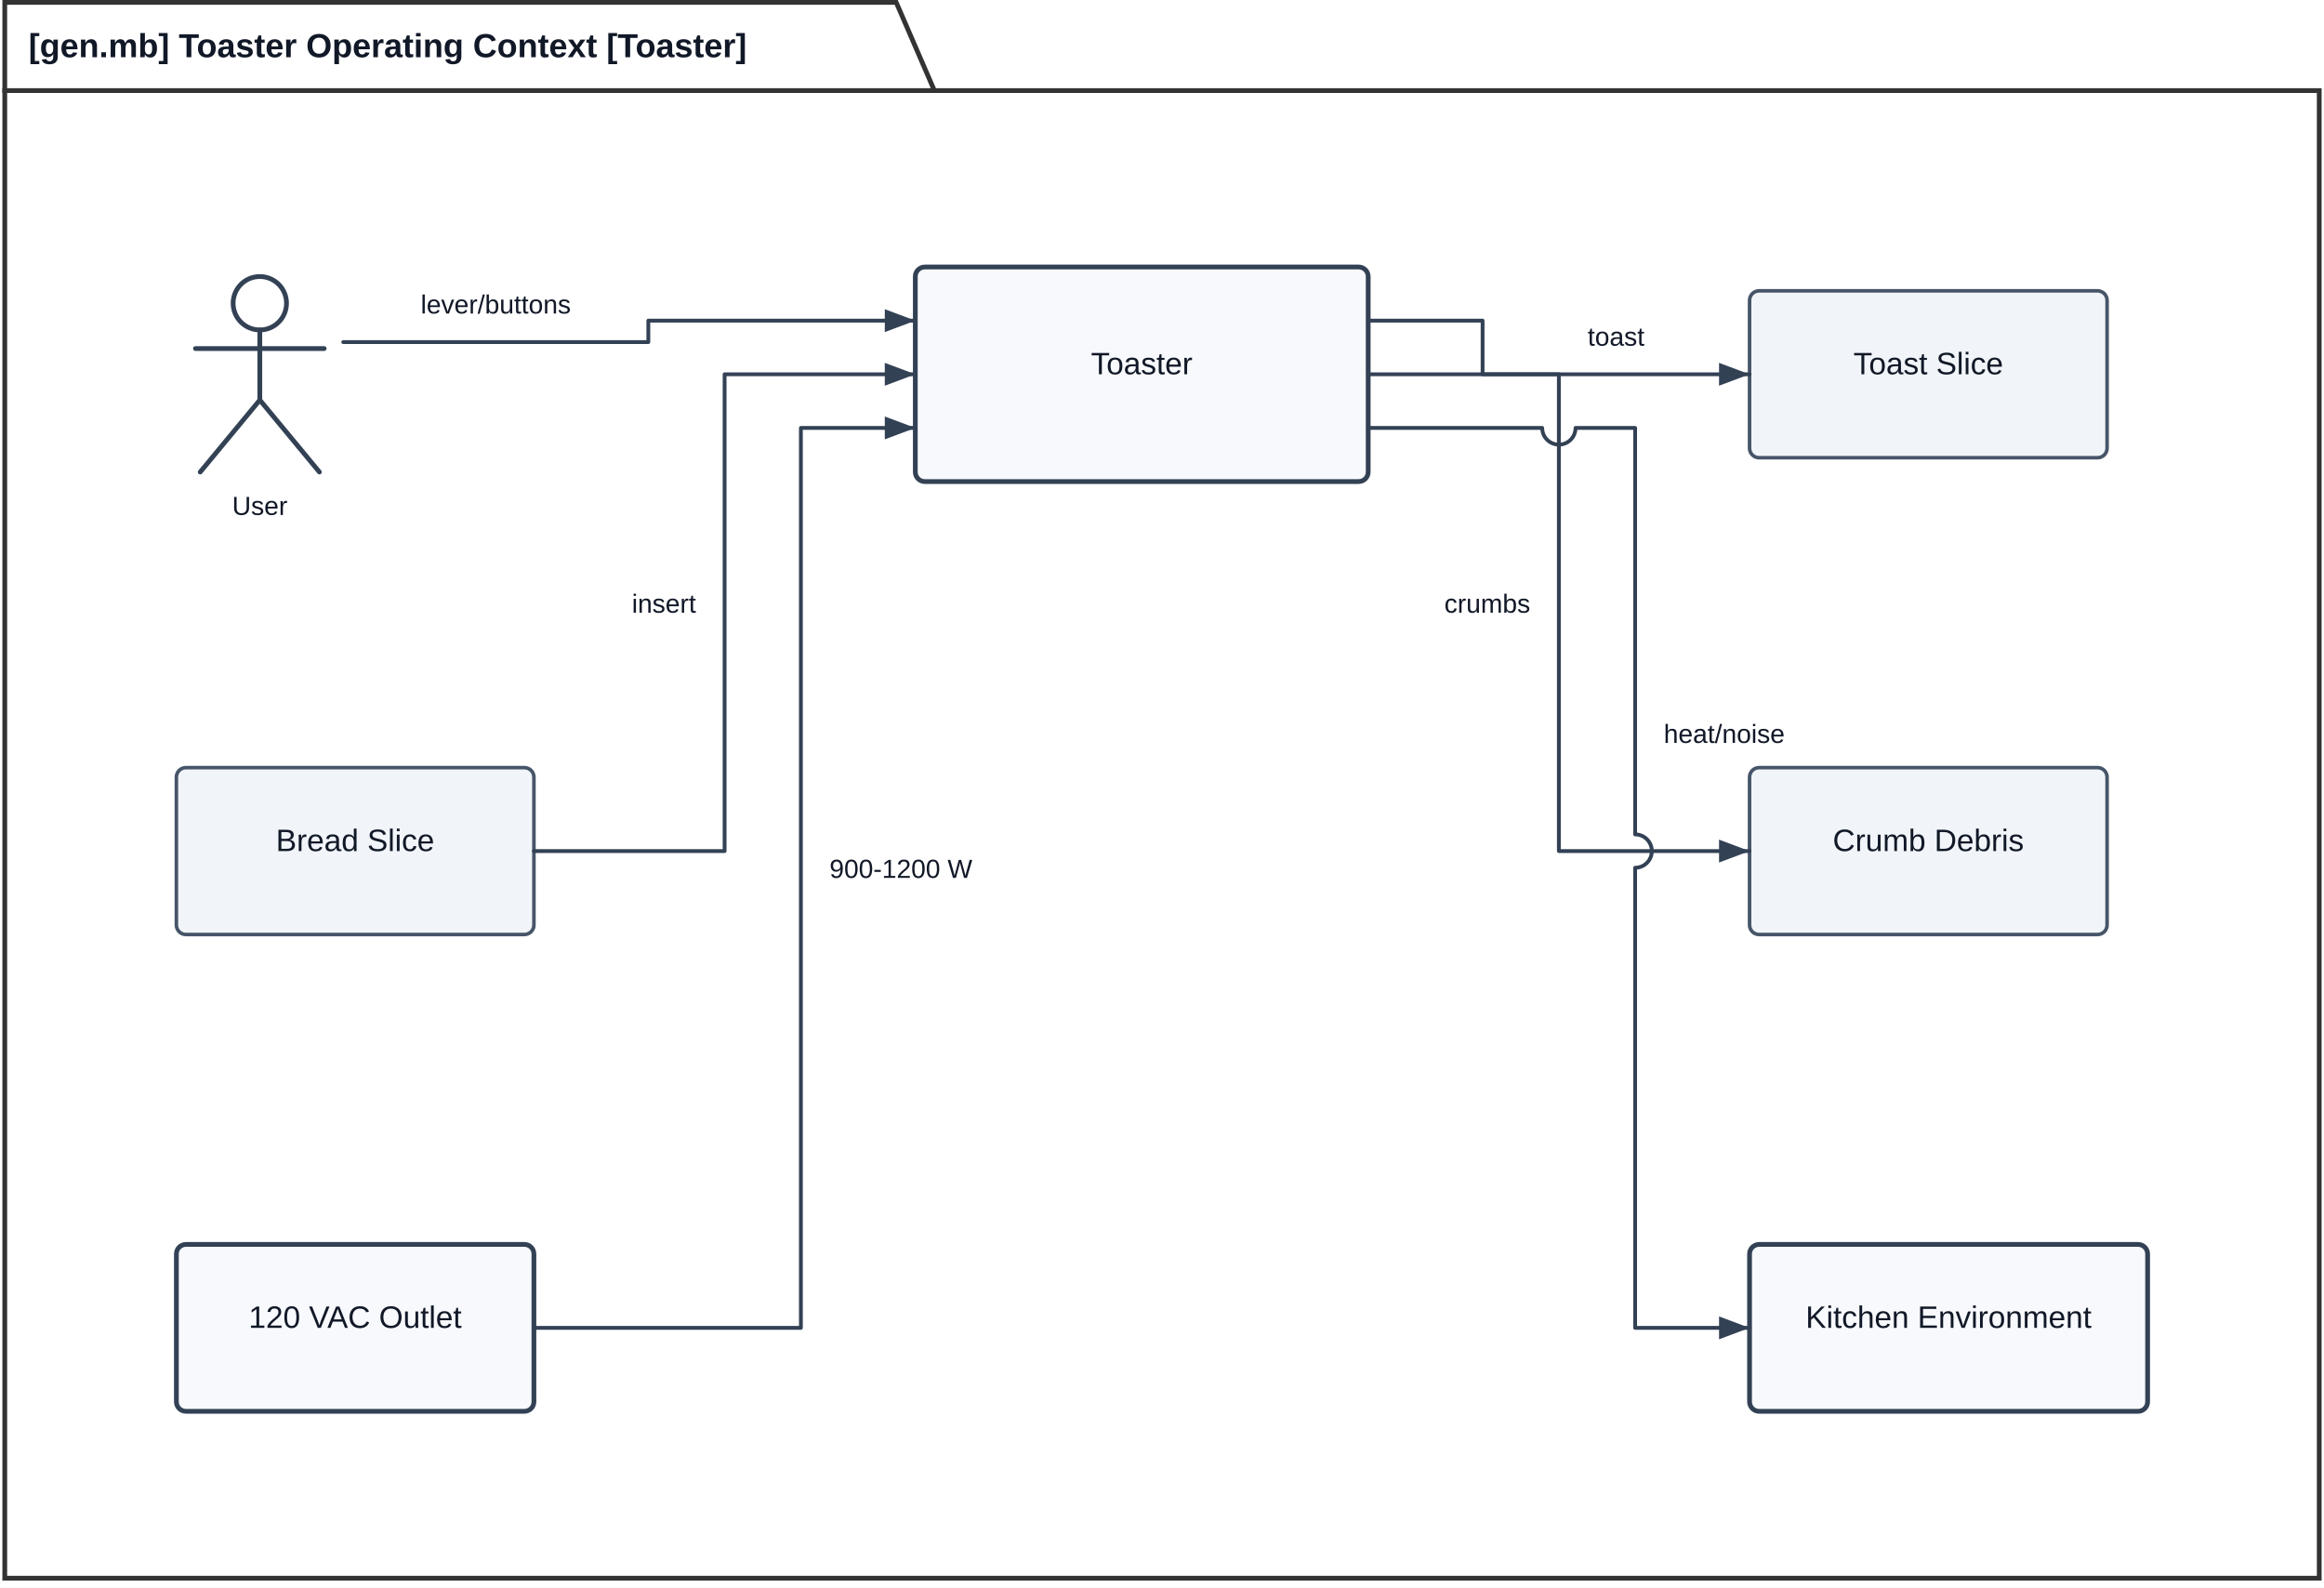
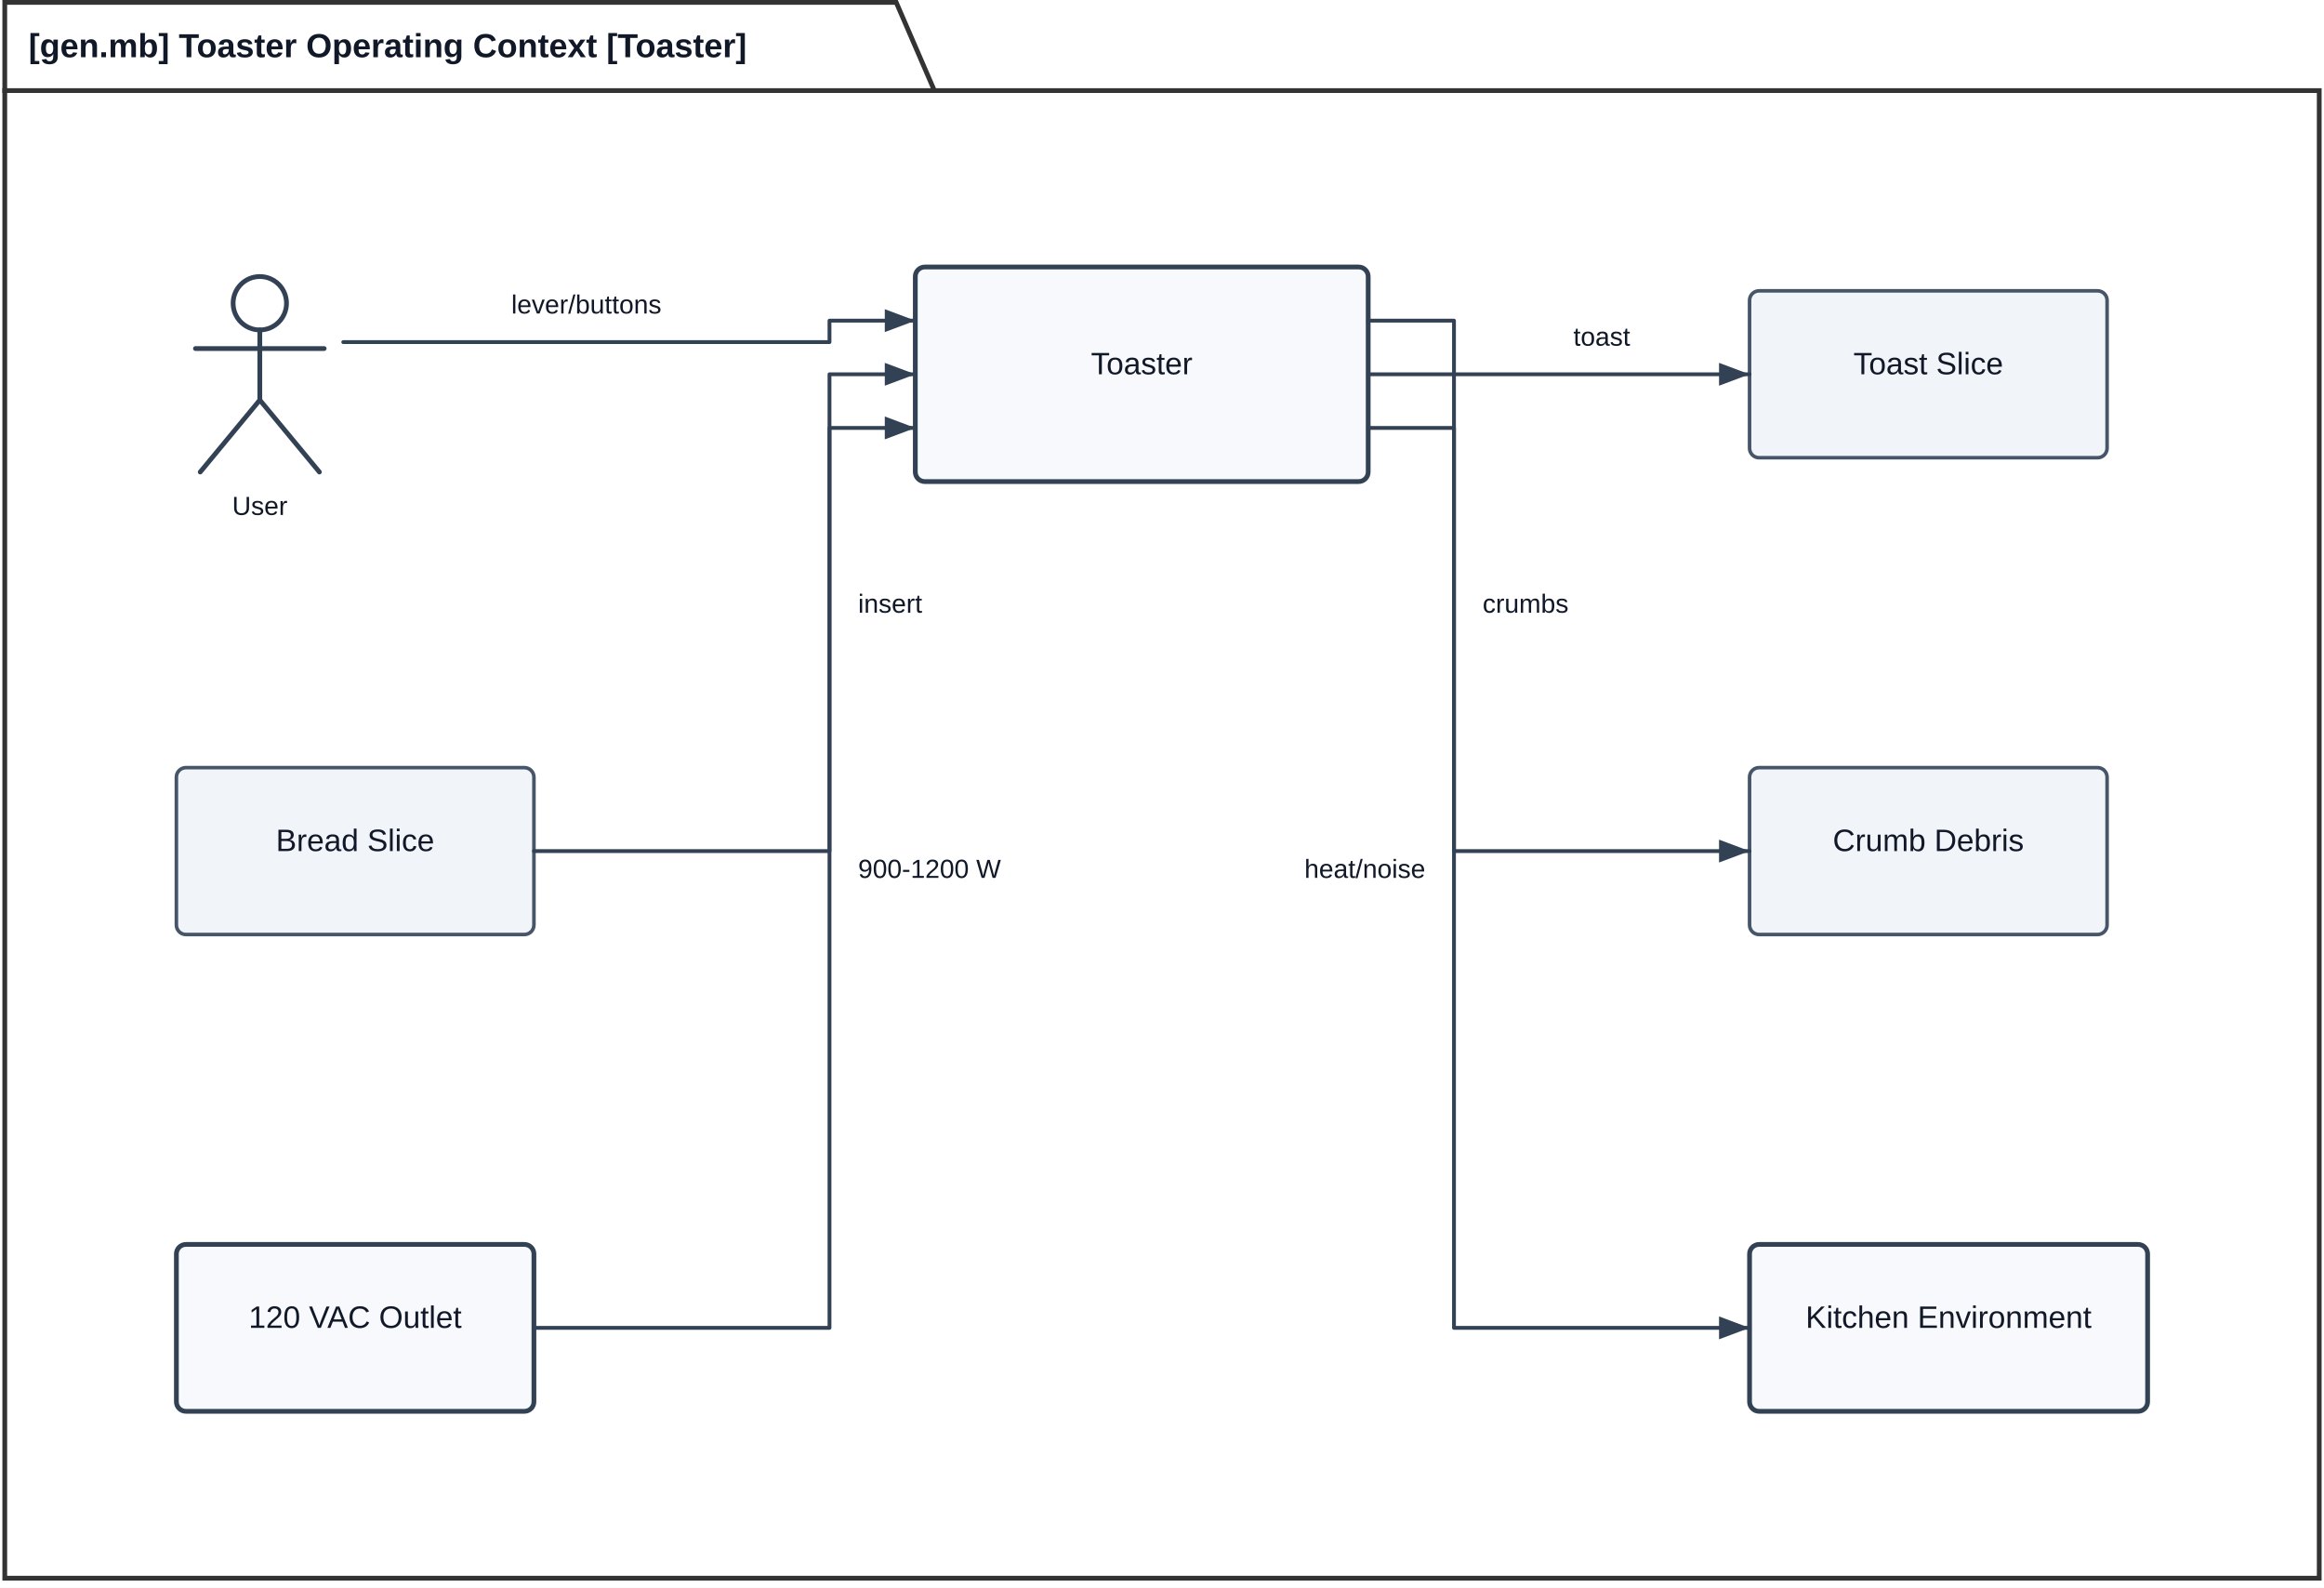
<svg xmlns="http://www.w3.org/2000/svg" width="975" height="666" viewBox="0 0 975 666">
  <defs>
    <style>text{font-family:Arial,Helvetica,sans-serif;fill:#111827}.label{font-size:13px}.small{font-size:11px}.header{font-size:14px;font-weight:600}</style>
    <marker id="arrow" markerWidth="8" markerHeight="6" refX="8" refY="3" orient="auto">
      <polygon points="0 0,8 3,0 6" fill="#1D4ED8" />
    </marker>
    <marker id="arrow-dark" markerWidth="8" markerHeight="6" refX="8" refY="3" orient="auto">
      <polygon points="0 0,8 3,0 6" fill="#334155" />
    </marker>
    <marker id="composition" markerWidth="12" markerHeight="12" refX="0" refY="6" orient="auto" markerUnits="strokeWidth">
      <polygon points="0 6,6 0,12 6,6 12" fill="#111827" stroke="#111827" />
    </marker>
  </defs>
  <rect x="0" y="0" width="975" height="666" fill="#FFFFFF" />
  <rect x="2" y="38" width="971" height="624" fill="none" stroke="#333333" stroke-width="2" />
  <path d="M 2 1 H 376 L 392 38 H 2 Z" fill="#FFFFFF" stroke="#333333" stroke-width="2" />
  <text class="header" x="12" y="24">[gen.mb] Toaster Operating Context [Toaster]</text>
  <rect x="2" y="38" width="971" height="626" fill="none" stroke="#333333" stroke-width="0" />
  <g transform="translate(2,40)">
    <circle id="user" cx="107" cy="87.2" r="11.2" fill="#FFFFFF" stroke="#334155" stroke-width="2" />
    <line x1="107" y1="98.4" x2="107" y2="127.8" stroke="#334155" stroke-width="2" stroke-linecap="round" />
    <line x1="80" y1="106.2" x2="134" y2="106.2" stroke="#334155" stroke-width="2" stroke-linecap="round" />
    <line x1="107" y1="127.8" x2="82" y2="158" stroke="#334155" stroke-width="2" stroke-linecap="round" />
    <line x1="107" y1="127.8" x2="132" y2="158" stroke="#334155" stroke-width="2" stroke-linecap="round" />
    <text class="small" text-anchor="middle" x="107" y="176">User</text>
    <rect id="BreadSlice" x="72" y="282" width="150" height="70" rx="4" fill="#F1F5F9" stroke="#475569" stroke-width="1.5" />
    <text class="label" text-anchor="middle" x="147" y="317">Bread Slice</text>
    <rect id="mainsSupply" x="72" y="482" width="150" height="70" rx="4" fill="#F7F9FC" stroke="#334155" stroke-width="2" />
    <text class="label" text-anchor="middle" x="147" y="517">120 VAC Outlet</text>
    <rect id="Toaster" x="382" y="72" width="190" height="90" rx="4" fill="#F7F9FC" stroke="#334155" stroke-width="2" />
    <text class="label" text-anchor="middle" x="477" y="117">Toaster</text>
    <rect id="ToastSlice" x="732" y="82" width="150" height="70" rx="4" fill="#F1F5F9" stroke="#475569" stroke-width="1.5" />
    <text class="label" text-anchor="middle" x="807" y="117">Toast Slice</text>
    <rect id="CrumbDebris" x="732" y="282" width="150" height="70" rx="4" fill="#F1F5F9" stroke="#475569" stroke-width="1.5" />
    <text class="label" text-anchor="middle" x="807" y="317">Crumb Debris</text>
    <rect id="environment" x="732" y="482" width="167" height="70" rx="4" fill="#F7F9FC" stroke="#334155" stroke-width="2" />
    <text class="label" text-anchor="middle" x="815.5" y="517">Kitchen Environment</text>
-     <path d="M 142,103.5 L 270,103.5 L 270,94.5 L 382,94.5" fill="none" stroke="#334155" stroke-width="1.6" stroke-linejoin="round" stroke-linecap="round" marker-end="url(#arrow-dark)" />
-     <path d="M 222,317 L 302,317 L 302,117 L 382,117" fill="none" stroke="#334155" stroke-width="1.6" stroke-linejoin="round" stroke-linecap="round" marker-end="url(#arrow-dark)" />
-     <path d="M 222,517 L 334,517 L 334,139.5 L 382,139.5" fill="none" stroke="#334155" stroke-width="1.6" stroke-linejoin="round" stroke-linecap="round" marker-end="url(#arrow-dark)" />
-     <path d="M 572,94.5 L 620,94.5 L 620,117 L 732,117" fill="none" stroke="#334155" stroke-width="1.6" stroke-linejoin="round" stroke-linecap="round" marker-end="url(#arrow-dark)" />
-     <path d="M 572,117 L 652,117 L 652,317 L 732,317" fill="none" stroke="#334155" stroke-width="1.6" stroke-linejoin="round" stroke-linecap="round" marker-end="url(#arrow-dark)" />
-     <path d="M 572,139.5 L 645,139.5 A 7 7 0 0 0 659,139.5 L 684,139.5 L 684,310 A 7 7 0 0 1 684,324 L 684,517 L 732,517" fill="none" stroke="#334155" stroke-width="1.6" stroke-linejoin="round" stroke-linecap="round" marker-end="url(#arrow-dark)" />
-     <text class="small" text-anchor="middle" x="206" y="91.5">lever/buttons</text>
-     <text class="small" text-anchor="end" x="290" y="217">insert</text>
-     <text class="small" x="346" y="328.25">900-1200 W</text>
-     <text class="small" text-anchor="middle" x="676" y="105">toast</text>
-     <text class="small" text-anchor="end" x="640" y="217">crumbs</text>
-     <text class="small" x="696" y="271.625">heat/noise</text>
+     <path d="M 142,103.5 L 346,103.5 L 346,94.5 L 382,94.5" fill="none" stroke="#334155" stroke-width="1.6" stroke-linejoin="round" stroke-linecap="round" marker-end="url(#arrow-dark)" />
+     <path d="M 222,317 L 346,317 L 346,117 L 382,117" fill="none" stroke="#334155" stroke-width="1.6" stroke-linejoin="round" stroke-linecap="round" marker-end="url(#arrow-dark)" />
+     <path d="M 222,517 L 346,517 L 346,139.5 L 382,139.5" fill="none" stroke="#334155" stroke-width="1.6" stroke-linejoin="round" stroke-linecap="round" marker-end="url(#arrow-dark)" />
+     <path d="M 572,94.5 L 608,94.5 L 608,117 L 732,117" fill="none" stroke="#334155" stroke-width="1.6" stroke-linejoin="round" stroke-linecap="round" marker-end="url(#arrow-dark)" />
+     <path d="M 572,117 L 608,117 L 608,317 L 732,317" fill="none" stroke="#334155" stroke-width="1.6" stroke-linejoin="round" stroke-linecap="round" marker-end="url(#arrow-dark)" />
+     <path d="M 572,139.5 L 608,139.5 L 608,517 L 732,517" fill="none" stroke="#334155" stroke-width="1.6" stroke-linejoin="round" stroke-linecap="round" marker-end="url(#arrow-dark)" />
+     <text class="small" text-anchor="middle" x="244" y="91.5">lever/buttons</text>
+     <text class="small" x="358" y="217">insert</text>
+     <text class="small" x="358" y="328.25">900-1200 W</text>
+     <text class="small" text-anchor="middle" x="670" y="105">toast</text>
+     <text class="small" x="620" y="217">crumbs</text>
+     <text class="small" text-anchor="end" x="596" y="328.25">heat/noise</text>
  </g>
</svg>
